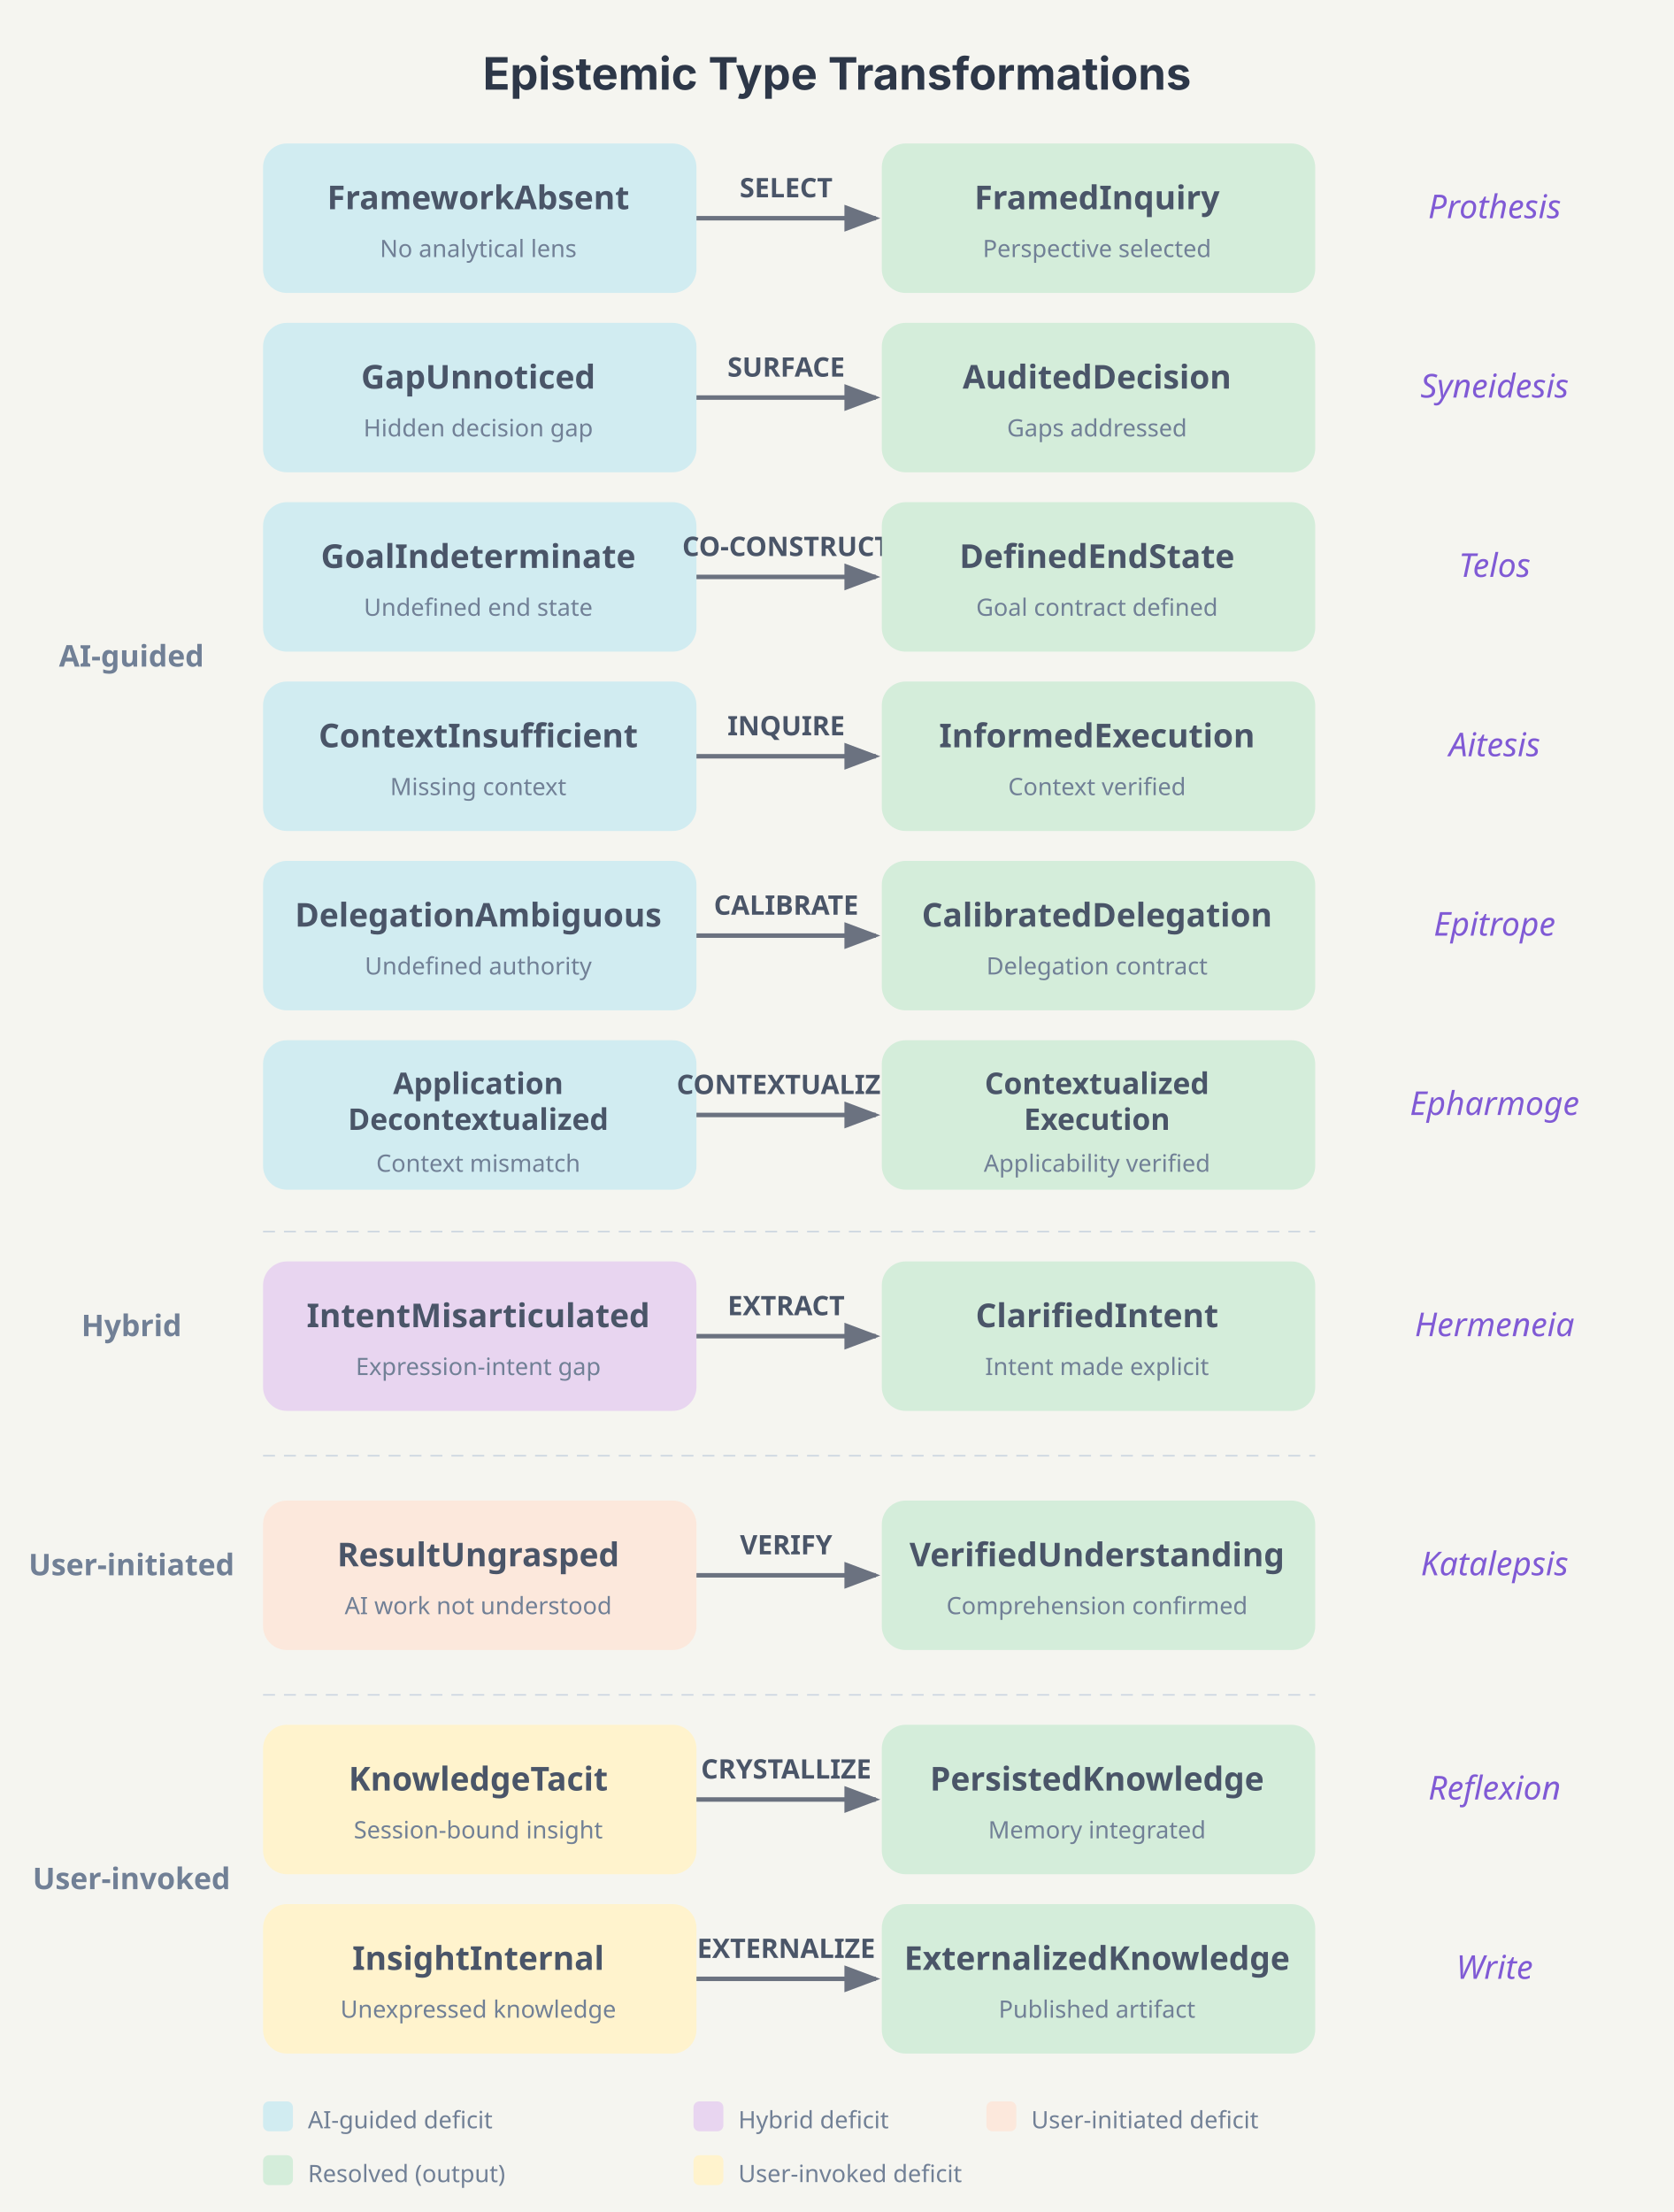
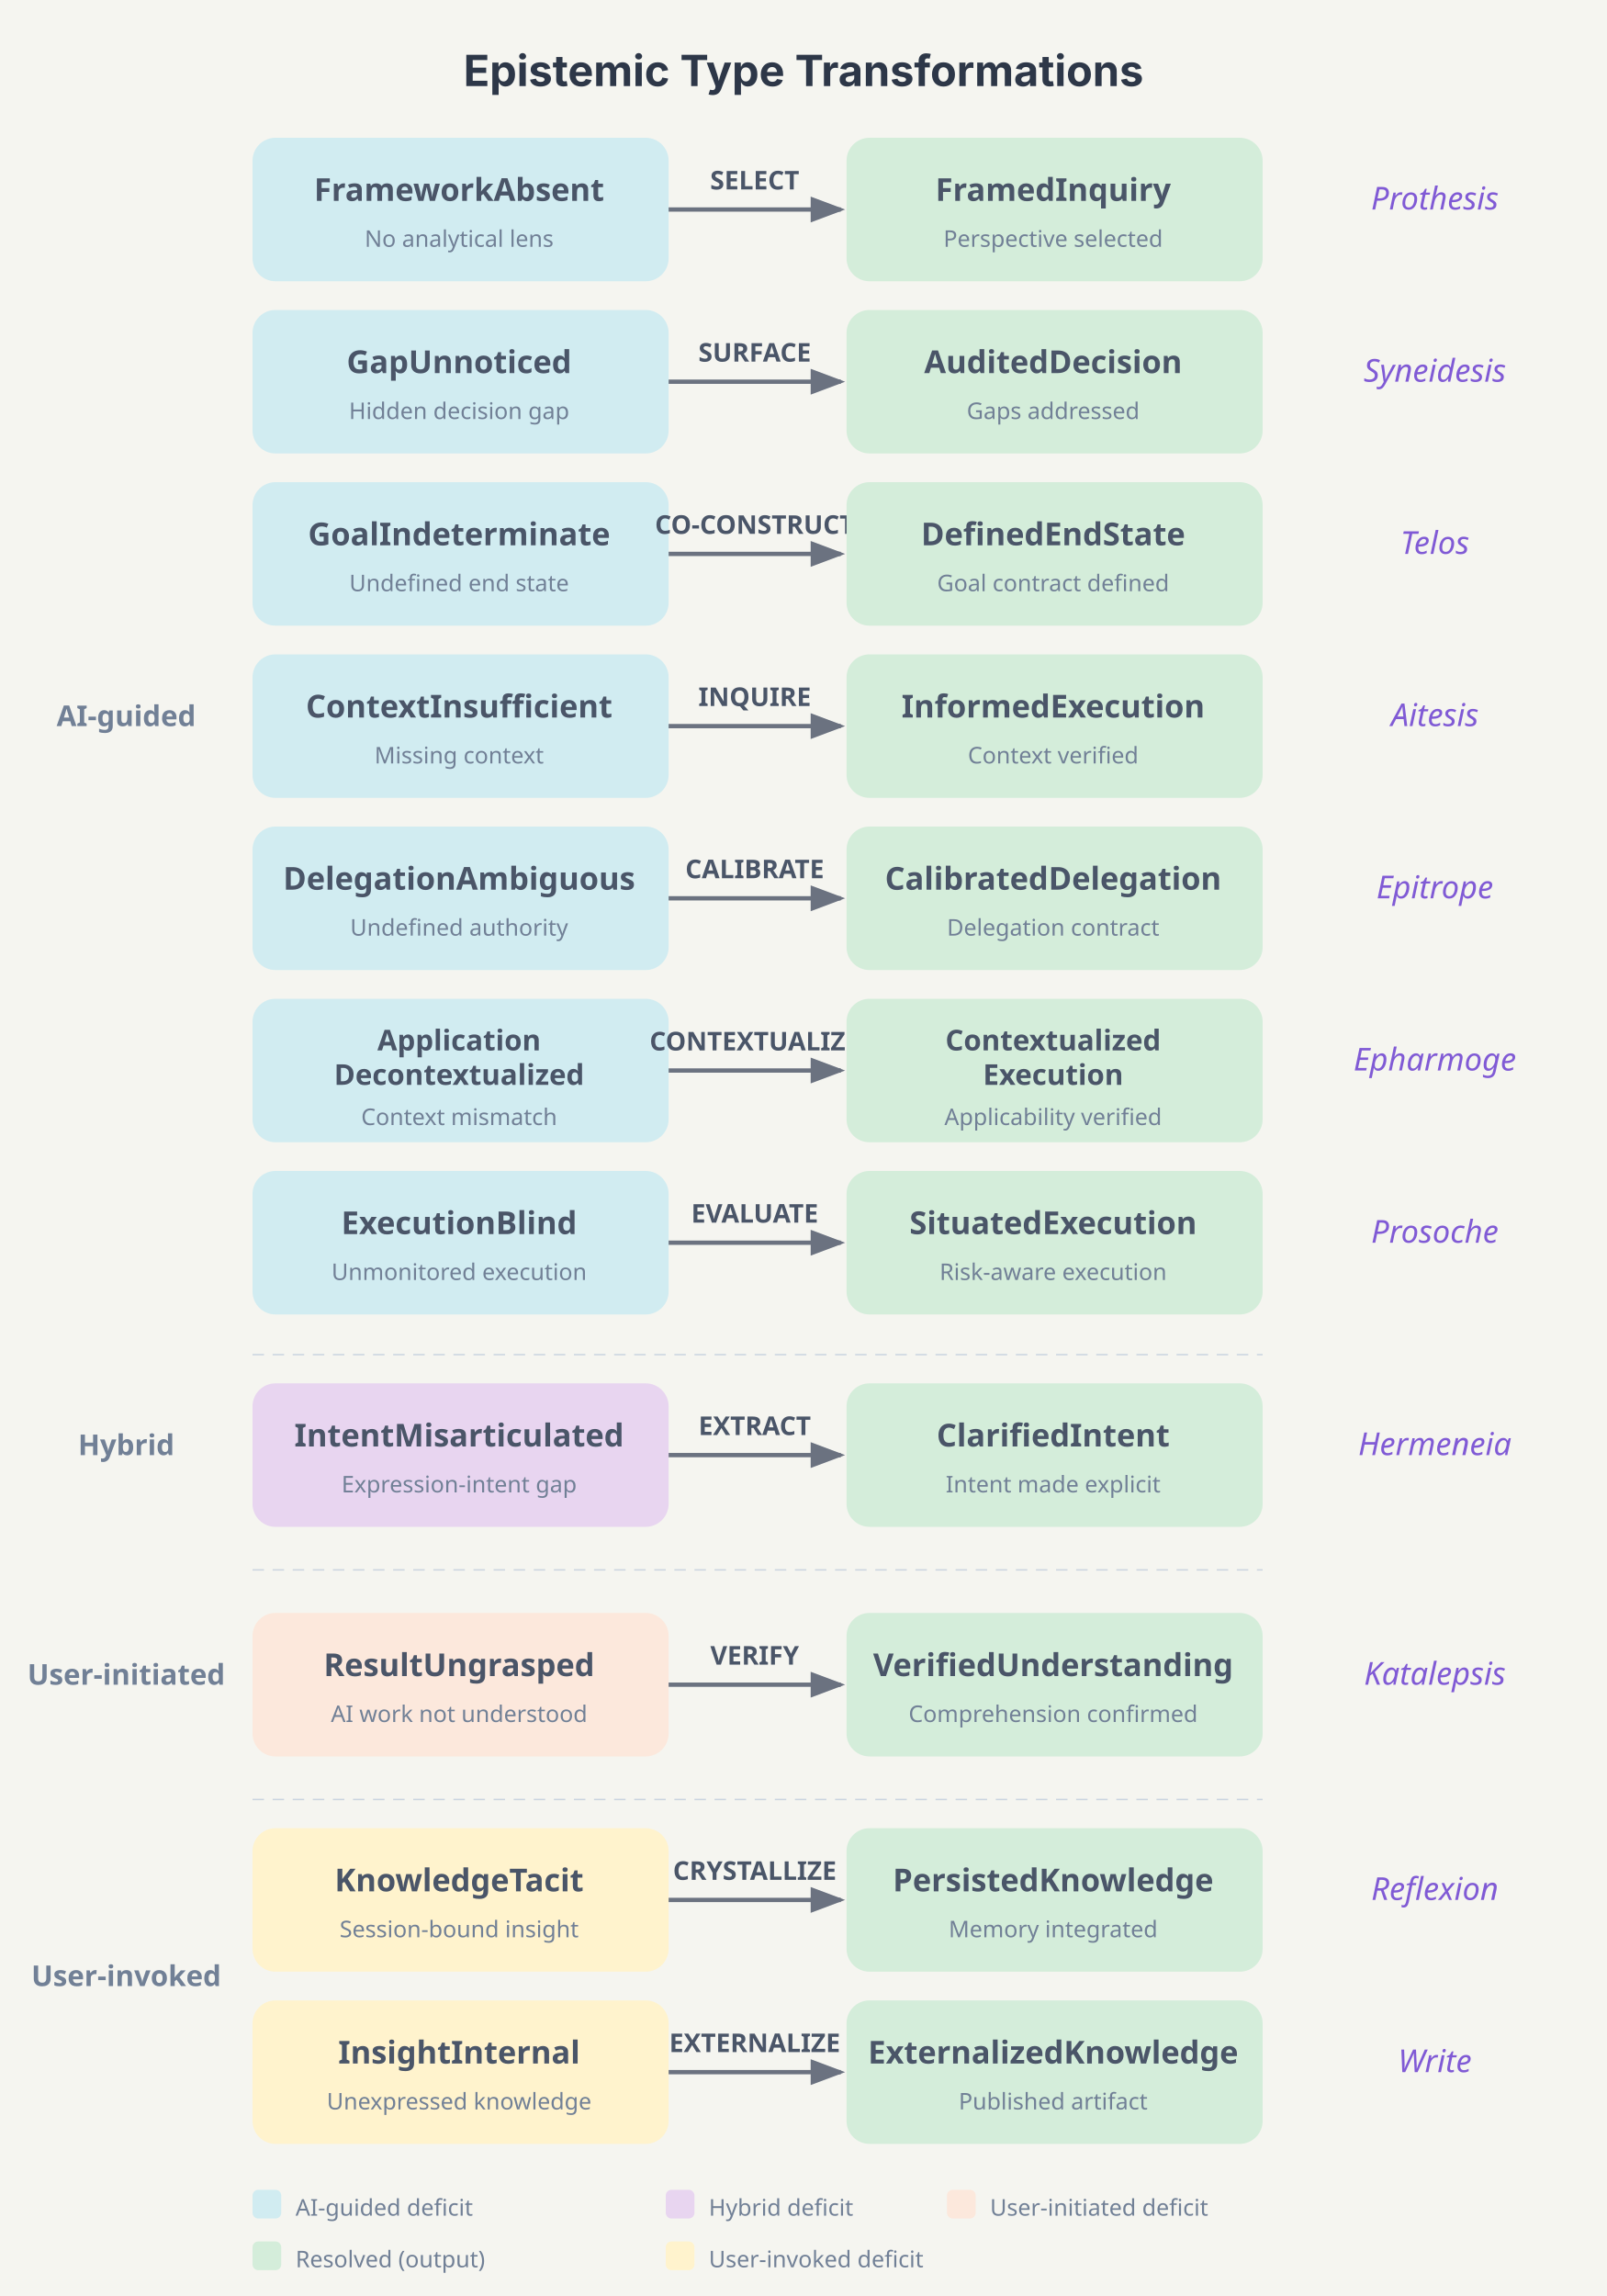
- <svg xmlns="http://www.w3.org/2000/svg" viewBox="0 0 560 740">
+ <svg xmlns="http://www.w3.org/2000/svg" viewBox="0 0 560 800">
  <defs>
    <marker id="arrow" markerWidth="8" markerHeight="6" refX="7" refY="3" orient="auto">
      <path d="M 0 0 L 8 3 L 0 6 z" fill="#6b7280" />
    </marker>
  </defs>
-   <rect width="560" height="740" fill="#f5f5f0" />
+   <rect width="560" height="800" fill="#f5f5f0" />
  <text x="280" y="30" text-anchor="middle" font-family="system-ui, -apple-system, sans-serif" font-size="15" font-weight="700" fill="#2d3748">Epistemic Type Transformations</text>
-   <text x="44" y="223" text-anchor="middle" font-family="system-ui, sans-serif" font-size="10" font-weight="600" fill="#718096">AI-guided</text>
-   <text x="44" y="447" text-anchor="middle" font-family="system-ui, sans-serif" font-size="10" font-weight="600" fill="#718096">Hybrid</text>
-   <text x="44" y="527" text-anchor="middle" font-family="system-ui, sans-serif" font-size="10" font-weight="600" fill="#718096">User-initiated</text>
-   <text x="44" y="632" text-anchor="middle" font-family="system-ui, sans-serif" font-size="10" font-weight="600" fill="#718096">User-invoked</text>
+   <text x="44" y="253" text-anchor="middle" font-family="system-ui, sans-serif" font-size="10" font-weight="600" fill="#718096">AI-guided</text>
+   <text x="44" y="507" text-anchor="middle" font-family="system-ui, sans-serif" font-size="10" font-weight="600" fill="#718096">Hybrid</text>
+   <text x="44" y="587" text-anchor="middle" font-family="system-ui, sans-serif" font-size="10" font-weight="600" fill="#718096">User-initiated</text>
+   <text x="44" y="692" text-anchor="middle" font-family="system-ui, sans-serif" font-size="10" font-weight="600" fill="#718096">User-invoked</text>
  <rect x="88" y="48" width="145" height="50" rx="8" fill="#d1ecf1" />
  <text x="160" y="70" text-anchor="middle" font-family="system-ui, sans-serif" font-size="11" font-weight="600" fill="#4a5568">FrameworkAbsent</text>
  <text x="160" y="86" text-anchor="middle" font-family="system-ui, sans-serif" font-size="8" fill="#718096">No analytical lens</text>
  <line x1="233" y1="73" x2="293" y2="73" stroke="#6b7280" stroke-width="1.5" marker-end="url(#arrow)" />
  <text x="263" y="66" text-anchor="middle" font-family="system-ui, sans-serif" font-size="9" font-weight="600" fill="#4a5568">SELECT</text>
  <rect x="295" y="48" width="145" height="50" rx="8" fill="#d4edda" />
  <text x="367" y="70" text-anchor="middle" font-family="system-ui, sans-serif" font-size="11" font-weight="600" fill="#4a5568">FramedInquiry</text>
  <text x="367" y="86" text-anchor="middle" font-family="system-ui, sans-serif" font-size="8" fill="#718096">Perspective selected</text>
  <text x="500" y="73" text-anchor="middle" font-family="system-ui, sans-serif" font-size="11" font-style="italic" fill="#805ad5">Prothesis</text>
  <rect x="88" y="108" width="145" height="50" rx="8" fill="#d1ecf1" />
  <text x="160" y="130" text-anchor="middle" font-family="system-ui, sans-serif" font-size="11" font-weight="600" fill="#4a5568">GapUnnoticed</text>
  <text x="160" y="146" text-anchor="middle" font-family="system-ui, sans-serif" font-size="8" fill="#718096">Hidden decision gap</text>
  <line x1="233" y1="133" x2="293" y2="133" stroke="#6b7280" stroke-width="1.5" marker-end="url(#arrow)" />
  <text x="263" y="126" text-anchor="middle" font-family="system-ui, sans-serif" font-size="9" font-weight="600" fill="#4a5568">SURFACE</text>
  <rect x="295" y="108" width="145" height="50" rx="8" fill="#d4edda" />
  <text x="367" y="130" text-anchor="middle" font-family="system-ui, sans-serif" font-size="11" font-weight="600" fill="#4a5568">AuditedDecision</text>
  <text x="367" y="146" text-anchor="middle" font-family="system-ui, sans-serif" font-size="8" fill="#718096">Gaps addressed</text>
  <text x="500" y="133" text-anchor="middle" font-family="system-ui, sans-serif" font-size="11" font-style="italic" fill="#805ad5">Syneidesis</text>
  <rect x="88" y="168" width="145" height="50" rx="8" fill="#d1ecf1" />
  <text x="160" y="190" text-anchor="middle" font-family="system-ui, sans-serif" font-size="11" font-weight="600" fill="#4a5568">GoalIndeterminate</text>
  <text x="160" y="206" text-anchor="middle" font-family="system-ui, sans-serif" font-size="8" fill="#718096">Undefined end state</text>
  <line x1="233" y1="193" x2="293" y2="193" stroke="#6b7280" stroke-width="1.5" marker-end="url(#arrow)" />
  <text x="263" y="186" text-anchor="middle" font-family="system-ui, sans-serif" font-size="9" font-weight="600" fill="#4a5568">CO-CONSTRUCT</text>
  <rect x="295" y="168" width="145" height="50" rx="8" fill="#d4edda" />
  <text x="367" y="190" text-anchor="middle" font-family="system-ui, sans-serif" font-size="11" font-weight="600" fill="#4a5568">DefinedEndState</text>
  <text x="367" y="206" text-anchor="middle" font-family="system-ui, sans-serif" font-size="8" fill="#718096">Goal contract defined</text>
  <text x="500" y="193" text-anchor="middle" font-family="system-ui, sans-serif" font-size="11" font-style="italic" fill="#805ad5">Telos</text>
  <rect x="88" y="228" width="145" height="50" rx="8" fill="#d1ecf1" />
  <text x="160" y="250" text-anchor="middle" font-family="system-ui, sans-serif" font-size="11" font-weight="600" fill="#4a5568">ContextInsufficient</text>
  <text x="160" y="266" text-anchor="middle" font-family="system-ui, sans-serif" font-size="8" fill="#718096">Missing context</text>
  <line x1="233" y1="253" x2="293" y2="253" stroke="#6b7280" stroke-width="1.5" marker-end="url(#arrow)" />
  <text x="263" y="246" text-anchor="middle" font-family="system-ui, sans-serif" font-size="9" font-weight="600" fill="#4a5568">INQUIRE</text>
  <rect x="295" y="228" width="145" height="50" rx="8" fill="#d4edda" />
  <text x="367" y="250" text-anchor="middle" font-family="system-ui, sans-serif" font-size="11" font-weight="600" fill="#4a5568">InformedExecution</text>
  <text x="367" y="266" text-anchor="middle" font-family="system-ui, sans-serif" font-size="8" fill="#718096">Context verified</text>
  <text x="500" y="253" text-anchor="middle" font-family="system-ui, sans-serif" font-size="11" font-style="italic" fill="#805ad5">Aitesis</text>
  <rect x="88" y="288" width="145" height="50" rx="8" fill="#d1ecf1" />
  <text x="160" y="310" text-anchor="middle" font-family="system-ui, sans-serif" font-size="11" font-weight="600" fill="#4a5568">DelegationAmbiguous</text>
  <text x="160" y="326" text-anchor="middle" font-family="system-ui, sans-serif" font-size="8" fill="#718096">Undefined authority</text>
  <line x1="233" y1="313" x2="293" y2="313" stroke="#6b7280" stroke-width="1.5" marker-end="url(#arrow)" />
  <text x="263" y="306" text-anchor="middle" font-family="system-ui, sans-serif" font-size="9" font-weight="600" fill="#4a5568">CALIBRATE</text>
  <rect x="295" y="288" width="145" height="50" rx="8" fill="#d4edda" />
  <text x="367" y="310" text-anchor="middle" font-family="system-ui, sans-serif" font-size="11" font-weight="600" fill="#4a5568">CalibratedDelegation</text>
  <text x="367" y="326" text-anchor="middle" font-family="system-ui, sans-serif" font-size="8" fill="#718096">Delegation contract</text>
  <text x="500" y="313" text-anchor="middle" font-family="system-ui, sans-serif" font-size="11" font-style="italic" fill="#805ad5">Epitrope</text>
  <rect x="88" y="348" width="145" height="50" rx="8" fill="#d1ecf1" />
  <text x="160" y="366" text-anchor="middle" font-family="system-ui, sans-serif" font-size="10" font-weight="600" fill="#4a5568">Application</text>
  <text x="160" y="378" text-anchor="middle" font-family="system-ui, sans-serif" font-size="10" font-weight="600" fill="#4a5568">Decontextualized</text>
  <text x="160" y="392" text-anchor="middle" font-family="system-ui, sans-serif" font-size="8" fill="#718096">Context mismatch</text>
  <line x1="233" y1="373" x2="293" y2="373" stroke="#6b7280" stroke-width="1.5" marker-end="url(#arrow)" />
  <text x="263" y="366" text-anchor="middle" font-family="system-ui, sans-serif" font-size="9" font-weight="600" fill="#4a5568">CONTEXTUALIZE</text>
  <rect x="295" y="348" width="145" height="50" rx="8" fill="#d4edda" />
  <text x="367" y="366" text-anchor="middle" font-family="system-ui, sans-serif" font-size="10" font-weight="600" fill="#4a5568">Contextualized</text>
  <text x="367" y="378" text-anchor="middle" font-family="system-ui, sans-serif" font-size="10" font-weight="600" fill="#4a5568">Execution</text>
  <text x="367" y="392" text-anchor="middle" font-family="system-ui, sans-serif" font-size="8" fill="#718096">Applicability verified</text>
  <text x="500" y="373" text-anchor="middle" font-family="system-ui, sans-serif" font-size="11" font-style="italic" fill="#805ad5">Epharmoge</text>
-   <line x1="88" y1="412" x2="440" y2="412" stroke="#cbd5e0" stroke-width="0.5" stroke-dasharray="4,3" />
-   <rect x="88" y="422" width="145" height="50" rx="8" fill="#e8d5f0" />
-   <text x="160" y="444" text-anchor="middle" font-family="system-ui, sans-serif" font-size="11" font-weight="600" fill="#4a5568">IntentMisarticulated</text>
-   <text x="160" y="460" text-anchor="middle" font-family="system-ui, sans-serif" font-size="8" fill="#718096">Expression-intent gap</text>
-   <line x1="233" y1="447" x2="293" y2="447" stroke="#6b7280" stroke-width="1.5" marker-end="url(#arrow)" />
-   <text x="263" y="440" text-anchor="middle" font-family="system-ui, sans-serif" font-size="9" font-weight="600" fill="#4a5568">EXTRACT</text>
-   <rect x="295" y="422" width="145" height="50" rx="8" fill="#d4edda" />
-   <text x="367" y="444" text-anchor="middle" font-family="system-ui, sans-serif" font-size="11" font-weight="600" fill="#4a5568">ClarifiedIntent</text>
-   <text x="367" y="460" text-anchor="middle" font-family="system-ui, sans-serif" font-size="8" fill="#718096">Intent made explicit</text>
-   <text x="500" y="447" text-anchor="middle" font-family="system-ui, sans-serif" font-size="11" font-style="italic" fill="#805ad5">Hermeneia</text>
-   <line x1="88" y1="487" x2="440" y2="487" stroke="#cbd5e0" stroke-width="0.5" stroke-dasharray="4,3" />
-   <rect x="88" y="502" width="145" height="50" rx="8" fill="#fce8dc" />
-   <text x="160" y="524" text-anchor="middle" font-family="system-ui, sans-serif" font-size="11" font-weight="600" fill="#4a5568">ResultUngrasped</text>
-   <text x="160" y="540" text-anchor="middle" font-family="system-ui, sans-serif" font-size="8" fill="#718096">AI work not understood</text>
-   <line x1="233" y1="527" x2="293" y2="527" stroke="#6b7280" stroke-width="1.5" marker-end="url(#arrow)" />
-   <text x="263" y="520" text-anchor="middle" font-family="system-ui, sans-serif" font-size="9" font-weight="600" fill="#4a5568">VERIFY</text>
-   <rect x="295" y="502" width="145" height="50" rx="8" fill="#d4edda" />
-   <text x="367" y="524" text-anchor="middle" font-family="system-ui, sans-serif" font-size="11" font-weight="600" fill="#4a5568">VerifiedUnderstanding</text>
-   <text x="367" y="540" text-anchor="middle" font-family="system-ui, sans-serif" font-size="8" fill="#718096">Comprehension confirmed</text>
-   <text x="500" y="527" text-anchor="middle" font-family="system-ui, sans-serif" font-size="11" font-style="italic" fill="#805ad5">Katalepsis</text>
-   <line x1="88" y1="567" x2="440" y2="567" stroke="#cbd5e0" stroke-width="0.5" stroke-dasharray="4,3" />
-   <rect x="88" y="577" width="145" height="50" rx="8" fill="#fff3cd" />
-   <text x="160" y="599" text-anchor="middle" font-family="system-ui, sans-serif" font-size="11" font-weight="600" fill="#4a5568">KnowledgeTacit</text>
-   <text x="160" y="615" text-anchor="middle" font-family="system-ui, sans-serif" font-size="8" fill="#718096">Session-bound insight</text>
-   <line x1="233" y1="602" x2="293" y2="602" stroke="#6b7280" stroke-width="1.5" marker-end="url(#arrow)" />
-   <text x="263" y="595" text-anchor="middle" font-family="system-ui, sans-serif" font-size="9" font-weight="600" fill="#4a5568">CRYSTALLIZE</text>
-   <rect x="295" y="577" width="145" height="50" rx="8" fill="#d4edda" />
-   <text x="367" y="599" text-anchor="middle" font-family="system-ui, sans-serif" font-size="11" font-weight="600" fill="#4a5568">PersistedKnowledge</text>
-   <text x="367" y="615" text-anchor="middle" font-family="system-ui, sans-serif" font-size="8" fill="#718096">Memory integrated</text>
-   <text x="500" y="602" text-anchor="middle" font-family="system-ui, sans-serif" font-size="11" font-style="italic" fill="#805ad5">Reflexion</text>
+   <rect x="88" y="408" width="145" height="50" rx="8" fill="#d1ecf1" />
+   <text x="160" y="430" text-anchor="middle" font-family="system-ui, sans-serif" font-size="11" font-weight="600" fill="#4a5568">ExecutionBlind</text>
+   <text x="160" y="446" text-anchor="middle" font-family="system-ui, sans-serif" font-size="8" fill="#718096">Unmonitored execution</text>
+   <line x1="233" y1="433" x2="293" y2="433" stroke="#6b7280" stroke-width="1.5" marker-end="url(#arrow)" />
+   <text x="263" y="426" text-anchor="middle" font-family="system-ui, sans-serif" font-size="9" font-weight="600" fill="#4a5568">EVALUATE</text>
+   <rect x="295" y="408" width="145" height="50" rx="8" fill="#d4edda" />
+   <text x="367" y="430" text-anchor="middle" font-family="system-ui, sans-serif" font-size="11" font-weight="600" fill="#4a5568">SituatedExecution</text>
+   <text x="367" y="446" text-anchor="middle" font-family="system-ui, sans-serif" font-size="8" fill="#718096">Risk-aware execution</text>
+   <text x="500" y="433" text-anchor="middle" font-family="system-ui, sans-serif" font-size="11" font-style="italic" fill="#805ad5">Prosoche</text>
+   <line x1="88" y1="472" x2="440" y2="472" stroke="#cbd5e0" stroke-width="0.5" stroke-dasharray="4,3" />
+   <rect x="88" y="482" width="145" height="50" rx="8" fill="#e8d5f0" />
+   <text x="160" y="504" text-anchor="middle" font-family="system-ui, sans-serif" font-size="11" font-weight="600" fill="#4a5568">IntentMisarticulated</text>
+   <text x="160" y="520" text-anchor="middle" font-family="system-ui, sans-serif" font-size="8" fill="#718096">Expression-intent gap</text>
+   <line x1="233" y1="507" x2="293" y2="507" stroke="#6b7280" stroke-width="1.5" marker-end="url(#arrow)" />
+   <text x="263" y="500" text-anchor="middle" font-family="system-ui, sans-serif" font-size="9" font-weight="600" fill="#4a5568">EXTRACT</text>
+   <rect x="295" y="482" width="145" height="50" rx="8" fill="#d4edda" />
+   <text x="367" y="504" text-anchor="middle" font-family="system-ui, sans-serif" font-size="11" font-weight="600" fill="#4a5568">ClarifiedIntent</text>
+   <text x="367" y="520" text-anchor="middle" font-family="system-ui, sans-serif" font-size="8" fill="#718096">Intent made explicit</text>
+   <text x="500" y="507" text-anchor="middle" font-family="system-ui, sans-serif" font-size="11" font-style="italic" fill="#805ad5">Hermeneia</text>
+   <line x1="88" y1="547" x2="440" y2="547" stroke="#cbd5e0" stroke-width="0.5" stroke-dasharray="4,3" />
+   <rect x="88" y="562" width="145" height="50" rx="8" fill="#fce8dc" />
+   <text x="160" y="584" text-anchor="middle" font-family="system-ui, sans-serif" font-size="11" font-weight="600" fill="#4a5568">ResultUngrasped</text>
+   <text x="160" y="600" text-anchor="middle" font-family="system-ui, sans-serif" font-size="8" fill="#718096">AI work not understood</text>
+   <line x1="233" y1="587" x2="293" y2="587" stroke="#6b7280" stroke-width="1.5" marker-end="url(#arrow)" />
+   <text x="263" y="580" text-anchor="middle" font-family="system-ui, sans-serif" font-size="9" font-weight="600" fill="#4a5568">VERIFY</text>
+   <rect x="295" y="562" width="145" height="50" rx="8" fill="#d4edda" />
+   <text x="367" y="584" text-anchor="middle" font-family="system-ui, sans-serif" font-size="11" font-weight="600" fill="#4a5568">VerifiedUnderstanding</text>
+   <text x="367" y="600" text-anchor="middle" font-family="system-ui, sans-serif" font-size="8" fill="#718096">Comprehension confirmed</text>
+   <text x="500" y="587" text-anchor="middle" font-family="system-ui, sans-serif" font-size="11" font-style="italic" fill="#805ad5">Katalepsis</text>
+   <line x1="88" y1="627" x2="440" y2="627" stroke="#cbd5e0" stroke-width="0.5" stroke-dasharray="4,3" />
  <rect x="88" y="637" width="145" height="50" rx="8" fill="#fff3cd" />
-   <text x="160" y="659" text-anchor="middle" font-family="system-ui, sans-serif" font-size="11" font-weight="600" fill="#4a5568">InsightInternal</text>
-   <text x="160" y="675" text-anchor="middle" font-family="system-ui, sans-serif" font-size="8" fill="#718096">Unexpressed knowledge</text>
+   <text x="160" y="659" text-anchor="middle" font-family="system-ui, sans-serif" font-size="11" font-weight="600" fill="#4a5568">KnowledgeTacit</text>
+   <text x="160" y="675" text-anchor="middle" font-family="system-ui, sans-serif" font-size="8" fill="#718096">Session-bound insight</text>
  <line x1="233" y1="662" x2="293" y2="662" stroke="#6b7280" stroke-width="1.5" marker-end="url(#arrow)" />
-   <text x="263" y="655" text-anchor="middle" font-family="system-ui, sans-serif" font-size="9" font-weight="600" fill="#4a5568">EXTERNALIZE</text>
+   <text x="263" y="655" text-anchor="middle" font-family="system-ui, sans-serif" font-size="9" font-weight="600" fill="#4a5568">CRYSTALLIZE</text>
  <rect x="295" y="637" width="145" height="50" rx="8" fill="#d4edda" />
-   <text x="367" y="659" text-anchor="middle" font-family="system-ui, sans-serif" font-size="11" font-weight="600" fill="#4a5568">ExternalizedKnowledge</text>
-   <text x="367" y="675" text-anchor="middle" font-family="system-ui, sans-serif" font-size="8" fill="#718096">Published artifact</text>
-   <text x="500" y="662" text-anchor="middle" font-family="system-ui, sans-serif" font-size="11" font-style="italic" fill="#805ad5">Write</text>
-   <rect x="88" y="703" width="10" height="10" rx="2" fill="#d1ecf1" />
-   <text x="103" y="712" font-family="system-ui, sans-serif" font-size="8" fill="#718096">AI-guided deficit</text>
-   <rect x="232" y="703" width="10" height="10" rx="2" fill="#e8d5f0" />
-   <text x="247" y="712" font-family="system-ui, sans-serif" font-size="8" fill="#718096">Hybrid deficit</text>
-   <rect x="330" y="703" width="10" height="10" rx="2" fill="#fce8dc" />
-   <text x="345" y="712" font-family="system-ui, sans-serif" font-size="8" fill="#718096">User-initiated deficit</text>
-   <rect x="88" y="721" width="10" height="10" rx="2" fill="#d4edda" />
-   <text x="103" y="730" font-family="system-ui, sans-serif" font-size="8" fill="#718096">Resolved (output)</text>
-   <rect x="232" y="721" width="10" height="10" rx="2" fill="#fff3cd" />
-   <text x="247" y="730" font-family="system-ui, sans-serif" font-size="8" fill="#718096">User-invoked deficit</text>
+   <text x="367" y="659" text-anchor="middle" font-family="system-ui, sans-serif" font-size="11" font-weight="600" fill="#4a5568">PersistedKnowledge</text>
+   <text x="367" y="675" text-anchor="middle" font-family="system-ui, sans-serif" font-size="8" fill="#718096">Memory integrated</text>
+   <text x="500" y="662" text-anchor="middle" font-family="system-ui, sans-serif" font-size="11" font-style="italic" fill="#805ad5">Reflexion</text>
+   <rect x="88" y="697" width="145" height="50" rx="8" fill="#fff3cd" />
+   <text x="160" y="719" text-anchor="middle" font-family="system-ui, sans-serif" font-size="11" font-weight="600" fill="#4a5568">InsightInternal</text>
+   <text x="160" y="735" text-anchor="middle" font-family="system-ui, sans-serif" font-size="8" fill="#718096">Unexpressed knowledge</text>
+   <line x1="233" y1="722" x2="293" y2="722" stroke="#6b7280" stroke-width="1.5" marker-end="url(#arrow)" />
+   <text x="263" y="715" text-anchor="middle" font-family="system-ui, sans-serif" font-size="9" font-weight="600" fill="#4a5568">EXTERNALIZE</text>
+   <rect x="295" y="697" width="145" height="50" rx="8" fill="#d4edda" />
+   <text x="367" y="719" text-anchor="middle" font-family="system-ui, sans-serif" font-size="11" font-weight="600" fill="#4a5568">ExternalizedKnowledge</text>
+   <text x="367" y="735" text-anchor="middle" font-family="system-ui, sans-serif" font-size="8" fill="#718096">Published artifact</text>
+   <text x="500" y="722" text-anchor="middle" font-family="system-ui, sans-serif" font-size="11" font-style="italic" fill="#805ad5">Write</text>
+   <rect x="88" y="763" width="10" height="10" rx="2" fill="#d1ecf1" />
+   <text x="103" y="772" font-family="system-ui, sans-serif" font-size="8" fill="#718096">AI-guided deficit</text>
+   <rect x="232" y="763" width="10" height="10" rx="2" fill="#e8d5f0" />
+   <text x="247" y="772" font-family="system-ui, sans-serif" font-size="8" fill="#718096">Hybrid deficit</text>
+   <rect x="330" y="763" width="10" height="10" rx="2" fill="#fce8dc" />
+   <text x="345" y="772" font-family="system-ui, sans-serif" font-size="8" fill="#718096">User-initiated deficit</text>
+   <rect x="88" y="781" width="10" height="10" rx="2" fill="#d4edda" />
+   <text x="103" y="790" font-family="system-ui, sans-serif" font-size="8" fill="#718096">Resolved (output)</text>
+   <rect x="232" y="781" width="10" height="10" rx="2" fill="#fff3cd" />
+   <text x="247" y="790" font-family="system-ui, sans-serif" font-size="8" fill="#718096">User-invoked deficit</text>
</svg>
